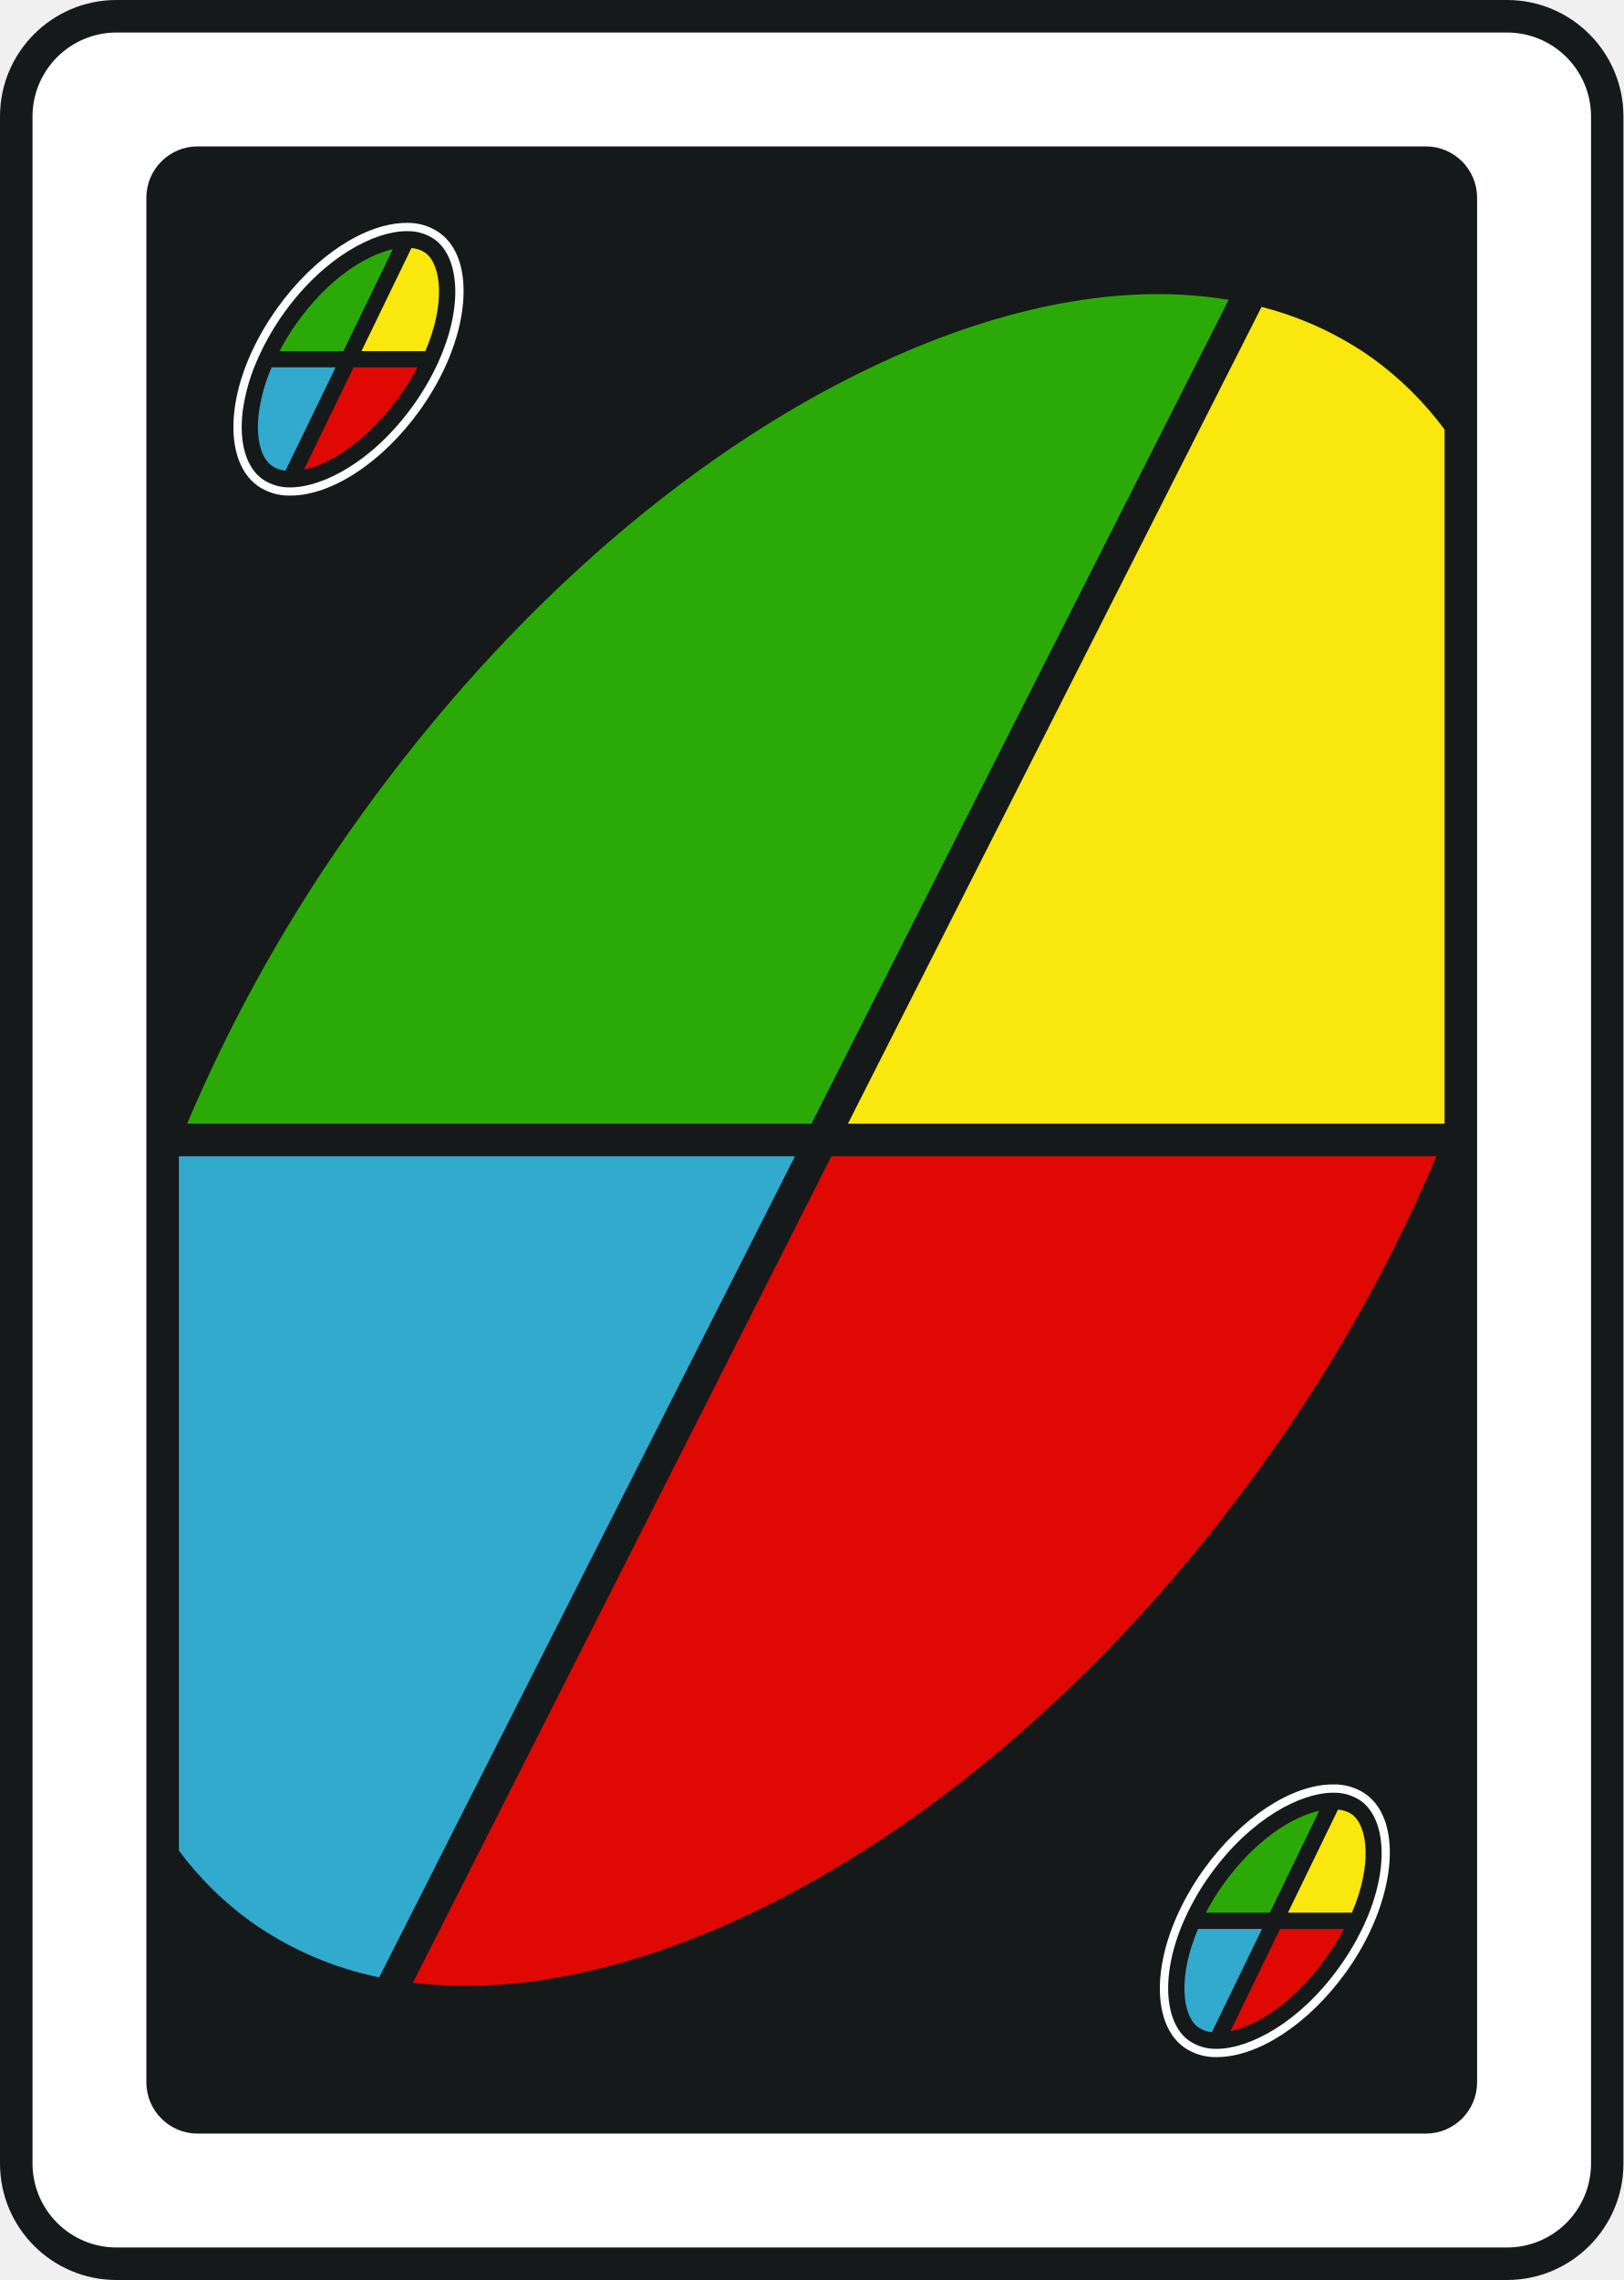
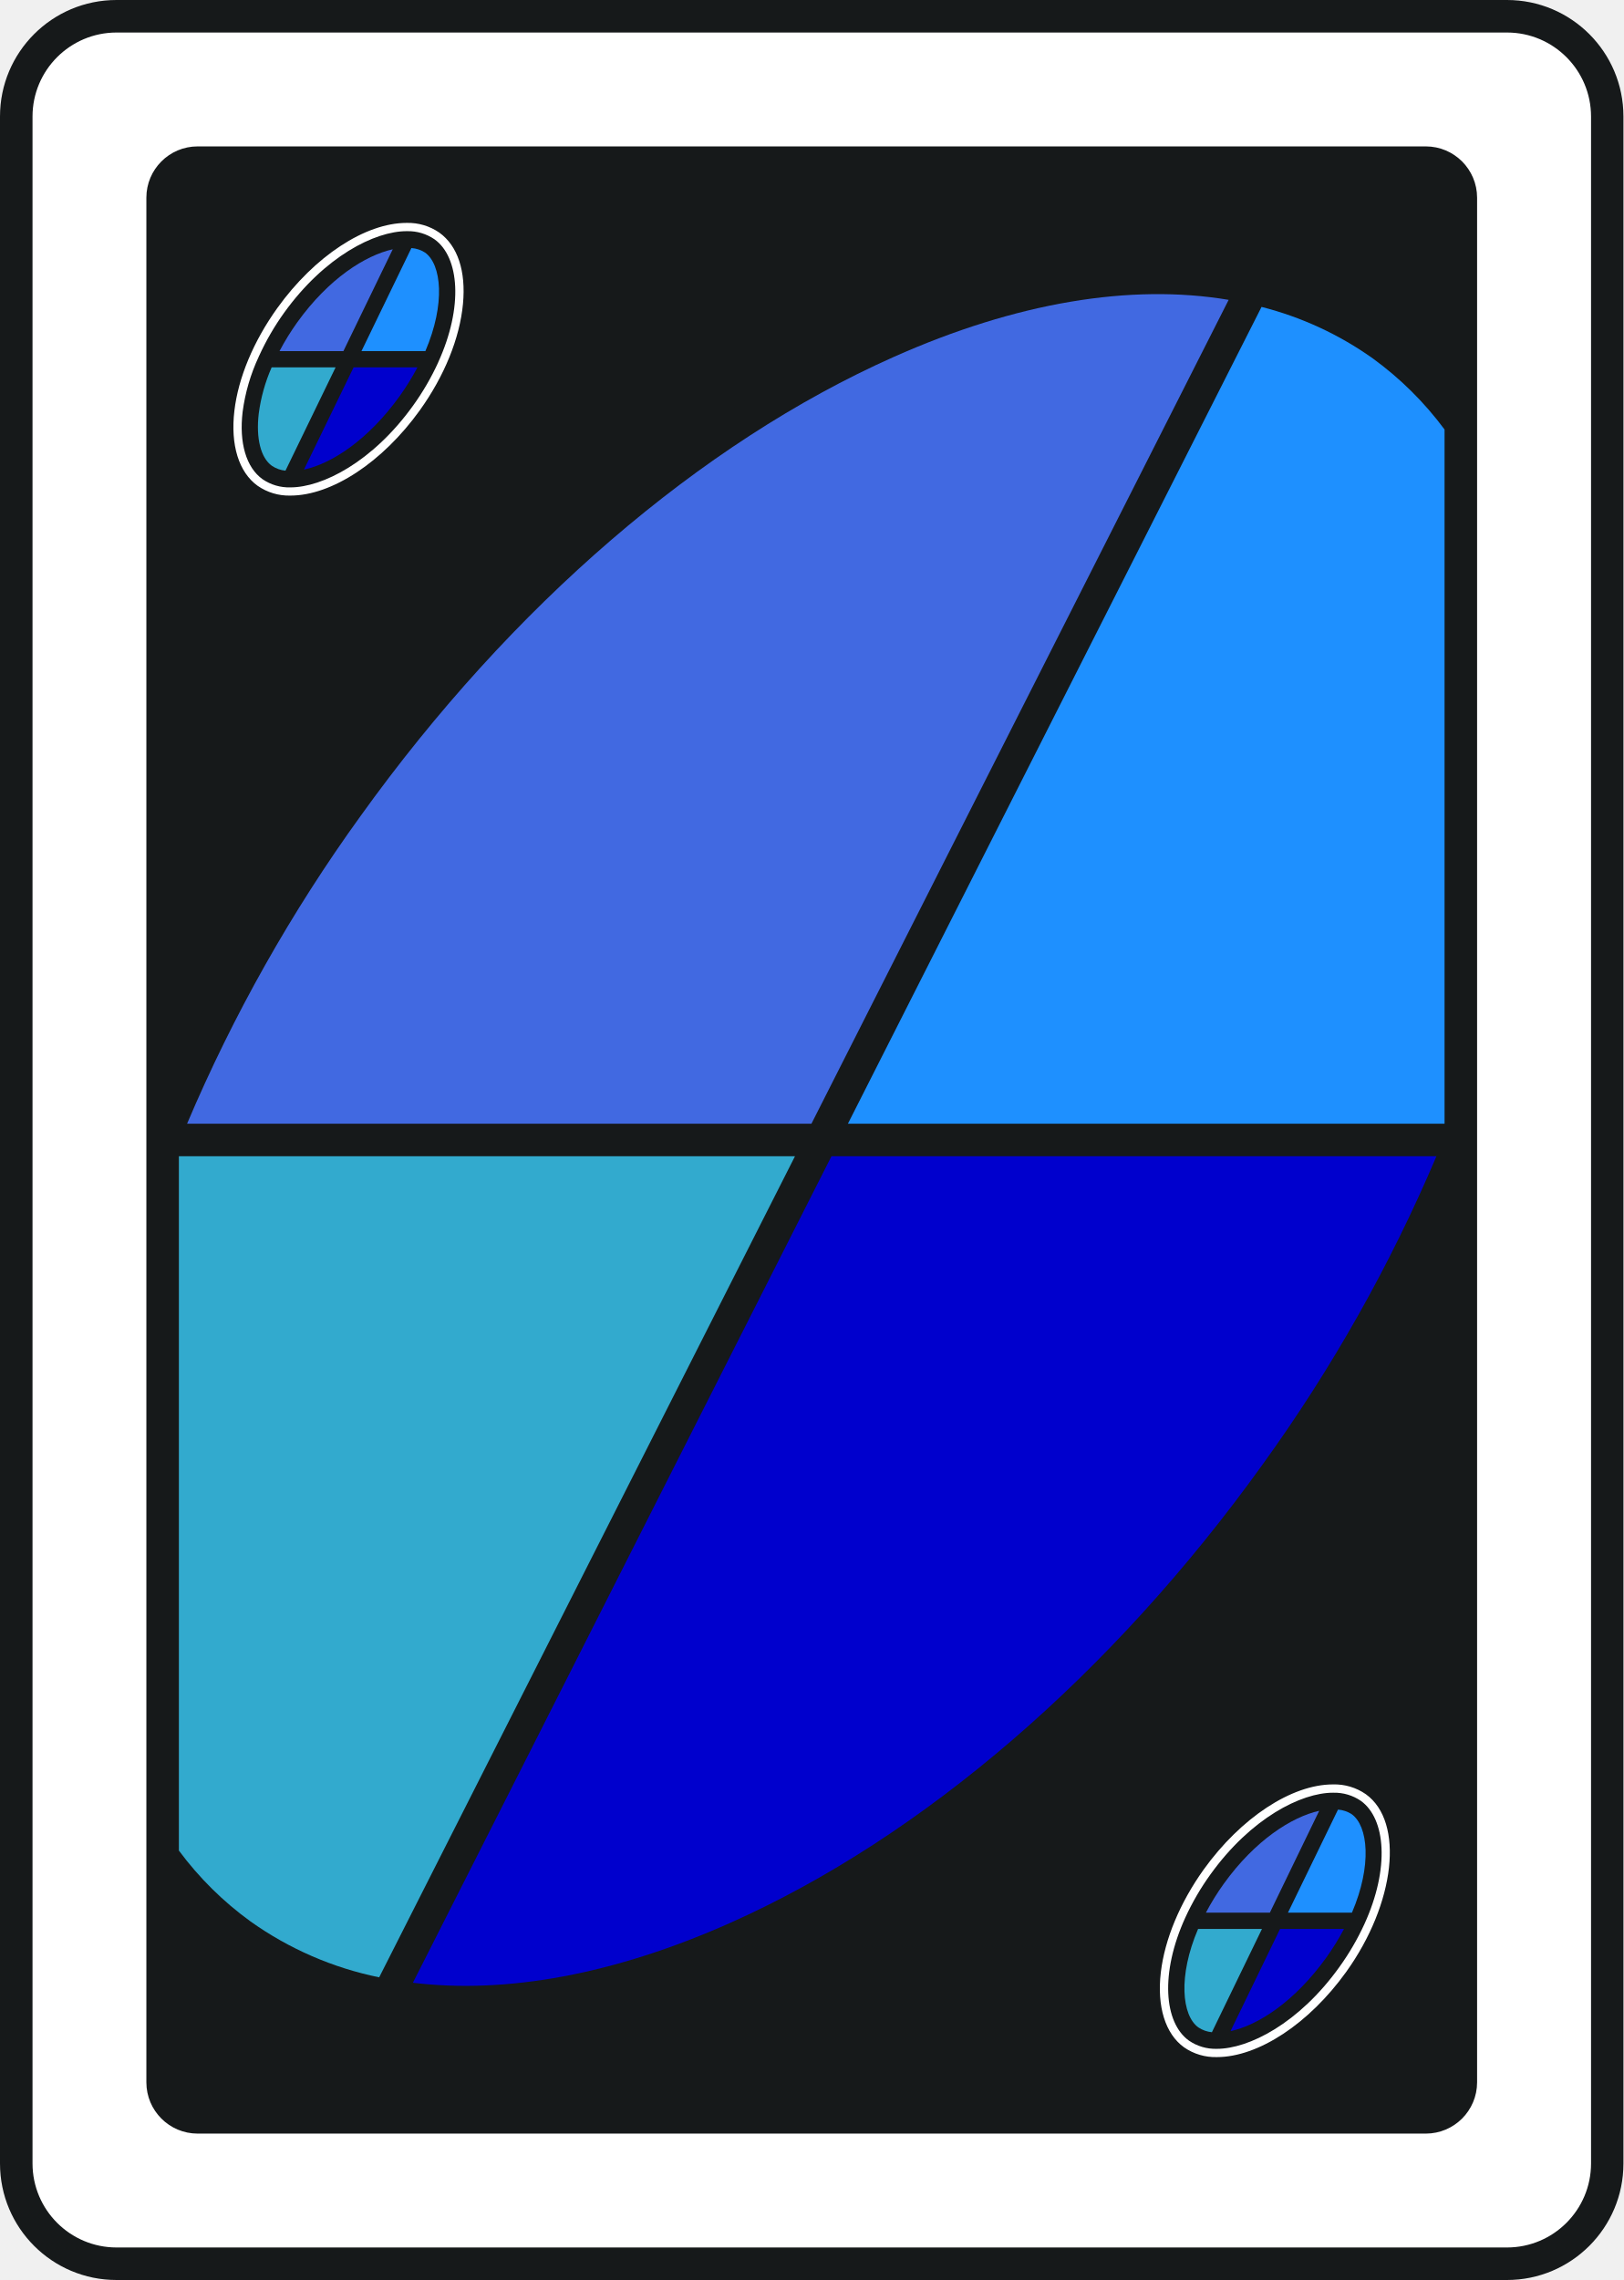
<svg xmlns="http://www.w3.org/2000/svg" viewBox="0 0 512.75 720">
  <defs>
-     <style>.cls-1{fill:#16191a;}.cls-2{fill:#fff;}.cls-3{fill:#f9e70d;}.cls-4{fill:#e00803;}.cls-5{fill:#2baa07;}.cls-6{fill:#32aace;}</style>
+     <style>.cls-1{fill:#16191a;}.cls-2{fill:#fff;}.cls-3{fill:#1e90ff;}.cls-4{fill:#0000cd;}.cls-5{fill:#4169e1;}.cls-6{fill:#32aace;}</style>
  </defs>
  <g id="Layer_2" data-name="Layer 2">
    <g id="Layer_1-2" data-name="Layer 1">
      <rect class="cls-1" width="512.75" height="720" rx="36.79" />
      <path class="cls-2" d="M476,10.27H36.79A26.55,26.55,0,0,0,10.27,36.79V683.21a26.55,26.55,0,0,0,26.52,26.52H476a26.55,26.55,0,0,0,26.52-26.52V36.79A26.55,26.55,0,0,0,476,10.27ZM466.53,359.9V657.58a16.21,16.21,0,0,1-16.2,16.19H62.42a16.2,16.2,0,0,1-16.19-16.19V62.42A16.2,16.2,0,0,1,62.42,46.23H450.33a16.21,16.21,0,0,1,16.2,16.19Z" />
      <path class="cls-3" d="M433.58,113.18a105.55,105.55,0,0,0-35.13-16.26L267.81,354.85H456.25V135.63A105.13,105.13,0,0,0,433.58,113.18Z" />
      <path class="cls-4" d="M230.58,607.25c60.94-27.14,120.7-78.61,168.3-144.91a498.56,498.56,0,0,0,54.81-97.21H262.61l-132.2,261C160,629.73,194.14,623.48,230.58,607.25Z" />
      <path class="cls-5" d="M282.18,112.76c-60.94,27.14-120.71,78.61-168.3,144.93a497.86,497.86,0,0,0-54.79,97.16h197.2L388.06,94.69C357.15,89.5,321,95.46,282.18,112.76Z" />
      <path class="cls-6" d="M79.15,606.79a107,107,0,0,0,40.61,17.63L251.09,365.13H56.5V584.39A104.29,104.29,0,0,0,79.15,606.79Z" />
      <path class="cls-1" d="M456.26,62.41v57.28a114.16,114.16,0,0,0-16.69-14.84C398.85,75.6,341.48,75.1,278,103.38c-62.6,27.87-123.85,80.56-172.47,148.31a512.83,512.83,0,0,0-49,83.62V62.41a5.92,5.92,0,0,1,5.9-5.91H450.32A5.93,5.93,0,0,1,456.26,62.41Z" />
      <path class="cls-1" d="M456.26,384.72V657.6a5.93,5.93,0,0,1-5.94,5.9H62.41a5.91,5.91,0,0,1-5.9-5.9V600.31a108.8,108.8,0,0,0,16.65,14.82,118,118,0,0,0,48.25,20h.07a142.81,142.81,0,0,0,25.4,2.31c27,0,56.69-6.94,87.88-20.84,62.56-27.88,123.81-80.53,172.47-148.28A514.06,514.06,0,0,0,456.26,384.72Z" />
      <path class="cls-3" d="M129.94,78.33l-15.77,32.55h20.18c6.41-15,5.09-27.39-.1-31.12A9.15,9.15,0,0,0,129.94,78.33Z" />
      <path class="cls-6" d="M85.8,116a53.49,53.49,0,0,0-4.08,14.62c-.92,7.79.64,14,4.17,16.49a9.34,9.34,0,0,0,4.27,1.53L106,116Z" />
      <path class="cls-4" d="M96,148.3c8.67-1.86,20.23-9.28,30.24-23.22a79.89,79.89,0,0,0,5.61-9.07H111.68Z" />
      <path class="cls-2" d="M138.77,73.47a17.31,17.31,0,0,0-10.34-3.08c-13.08,0-29.12,10.55-40.85,26.9-7.51,10.47-12.33,22-13.55,32.44-1.28,10.79,1.4,19.42,7.34,23.68a17.32,17.32,0,0,0,10.35,3.09c13.08,0,29.11-10.56,40.85-26.9,7.79-10.85,12.64-22.81,13.66-33.65C147.2,85.6,144.55,77.62,138.77,73.47Zm-.38,41h0a81.06,81.06,0,0,1-7.93,13.63c-12.81,17.83-28.68,25.81-38.73,25.81a14.77,14.77,0,0,1-8.82-2.59c-5.15-3.7-7.44-11.45-6.28-21.26a59.46,59.46,0,0,1,5.11-17.46c0-.1.08-.19.13-.29A81.26,81.26,0,0,1,89.7,98.81C102.5,81,118.37,73,128.43,73h.17a14.71,14.71,0,0,1,8.65,2.58C145.09,81.22,146.41,96.86,138.39,114.44Z" />
      <path class="cls-5" d="M124.05,78.72c-8.64,1.92-20.23,9.23-30.18,23.09a77,77,0,0,0-5.59,9.07h20.18Z" />
      <path class="cls-4" d="M388.65,641.41c8.67-1.85,20.23-9.27,30.24-23.22a77.55,77.55,0,0,0,5.61-9.06H404.3Z" />
      <path class="cls-3" d="M427,604c6.42-15,5.1-27.38-.09-31.11a9.19,9.19,0,0,0-4.31-1.44L406.79,604Z" />
      <path class="cls-6" d="M378.5,640.24a9.3,9.3,0,0,0,4.27,1.52l15.82-32.63H378.41C372,624.12,373.31,636.52,378.5,640.24Z" />
      <path class="cls-5" d="M416.66,571.83c-8.63,1.93-20.23,9.24-30.18,23.1a77.43,77.43,0,0,0-5.6,9.06h20.2Z" />
      <path class="cls-2" d="M366.64,622.85c-1.27,10.79,1.41,19.42,7.34,23.68a17.34,17.34,0,0,0,10.35,3.08c13.08,0,29.12-10.55,40.85-26.9,15.56-21.67,18.4-47.37,6.21-56.12A17.32,17.32,0,0,0,421,563.5c-13.08,0-29.11,10.56-40.85,26.91C372.69,600.86,367.87,612.38,366.64,622.85ZM421,566.12h.17a14.75,14.75,0,0,1,8.66,2.58c7.84,5.64,9.15,21.27,1.13,38.85h0a81,81,0,0,1-7.94,13.63C410.26,639,394.39,647,384.33,647a14.82,14.82,0,0,1-8.82-2.6c-7.85-5.63-9.16-21.26-1.14-38.85h0a81,81,0,0,1,7.94-13.63C395.12,574.1,411,566.12,421,566.12Z" />
    </g>
  </g>
</svg>
